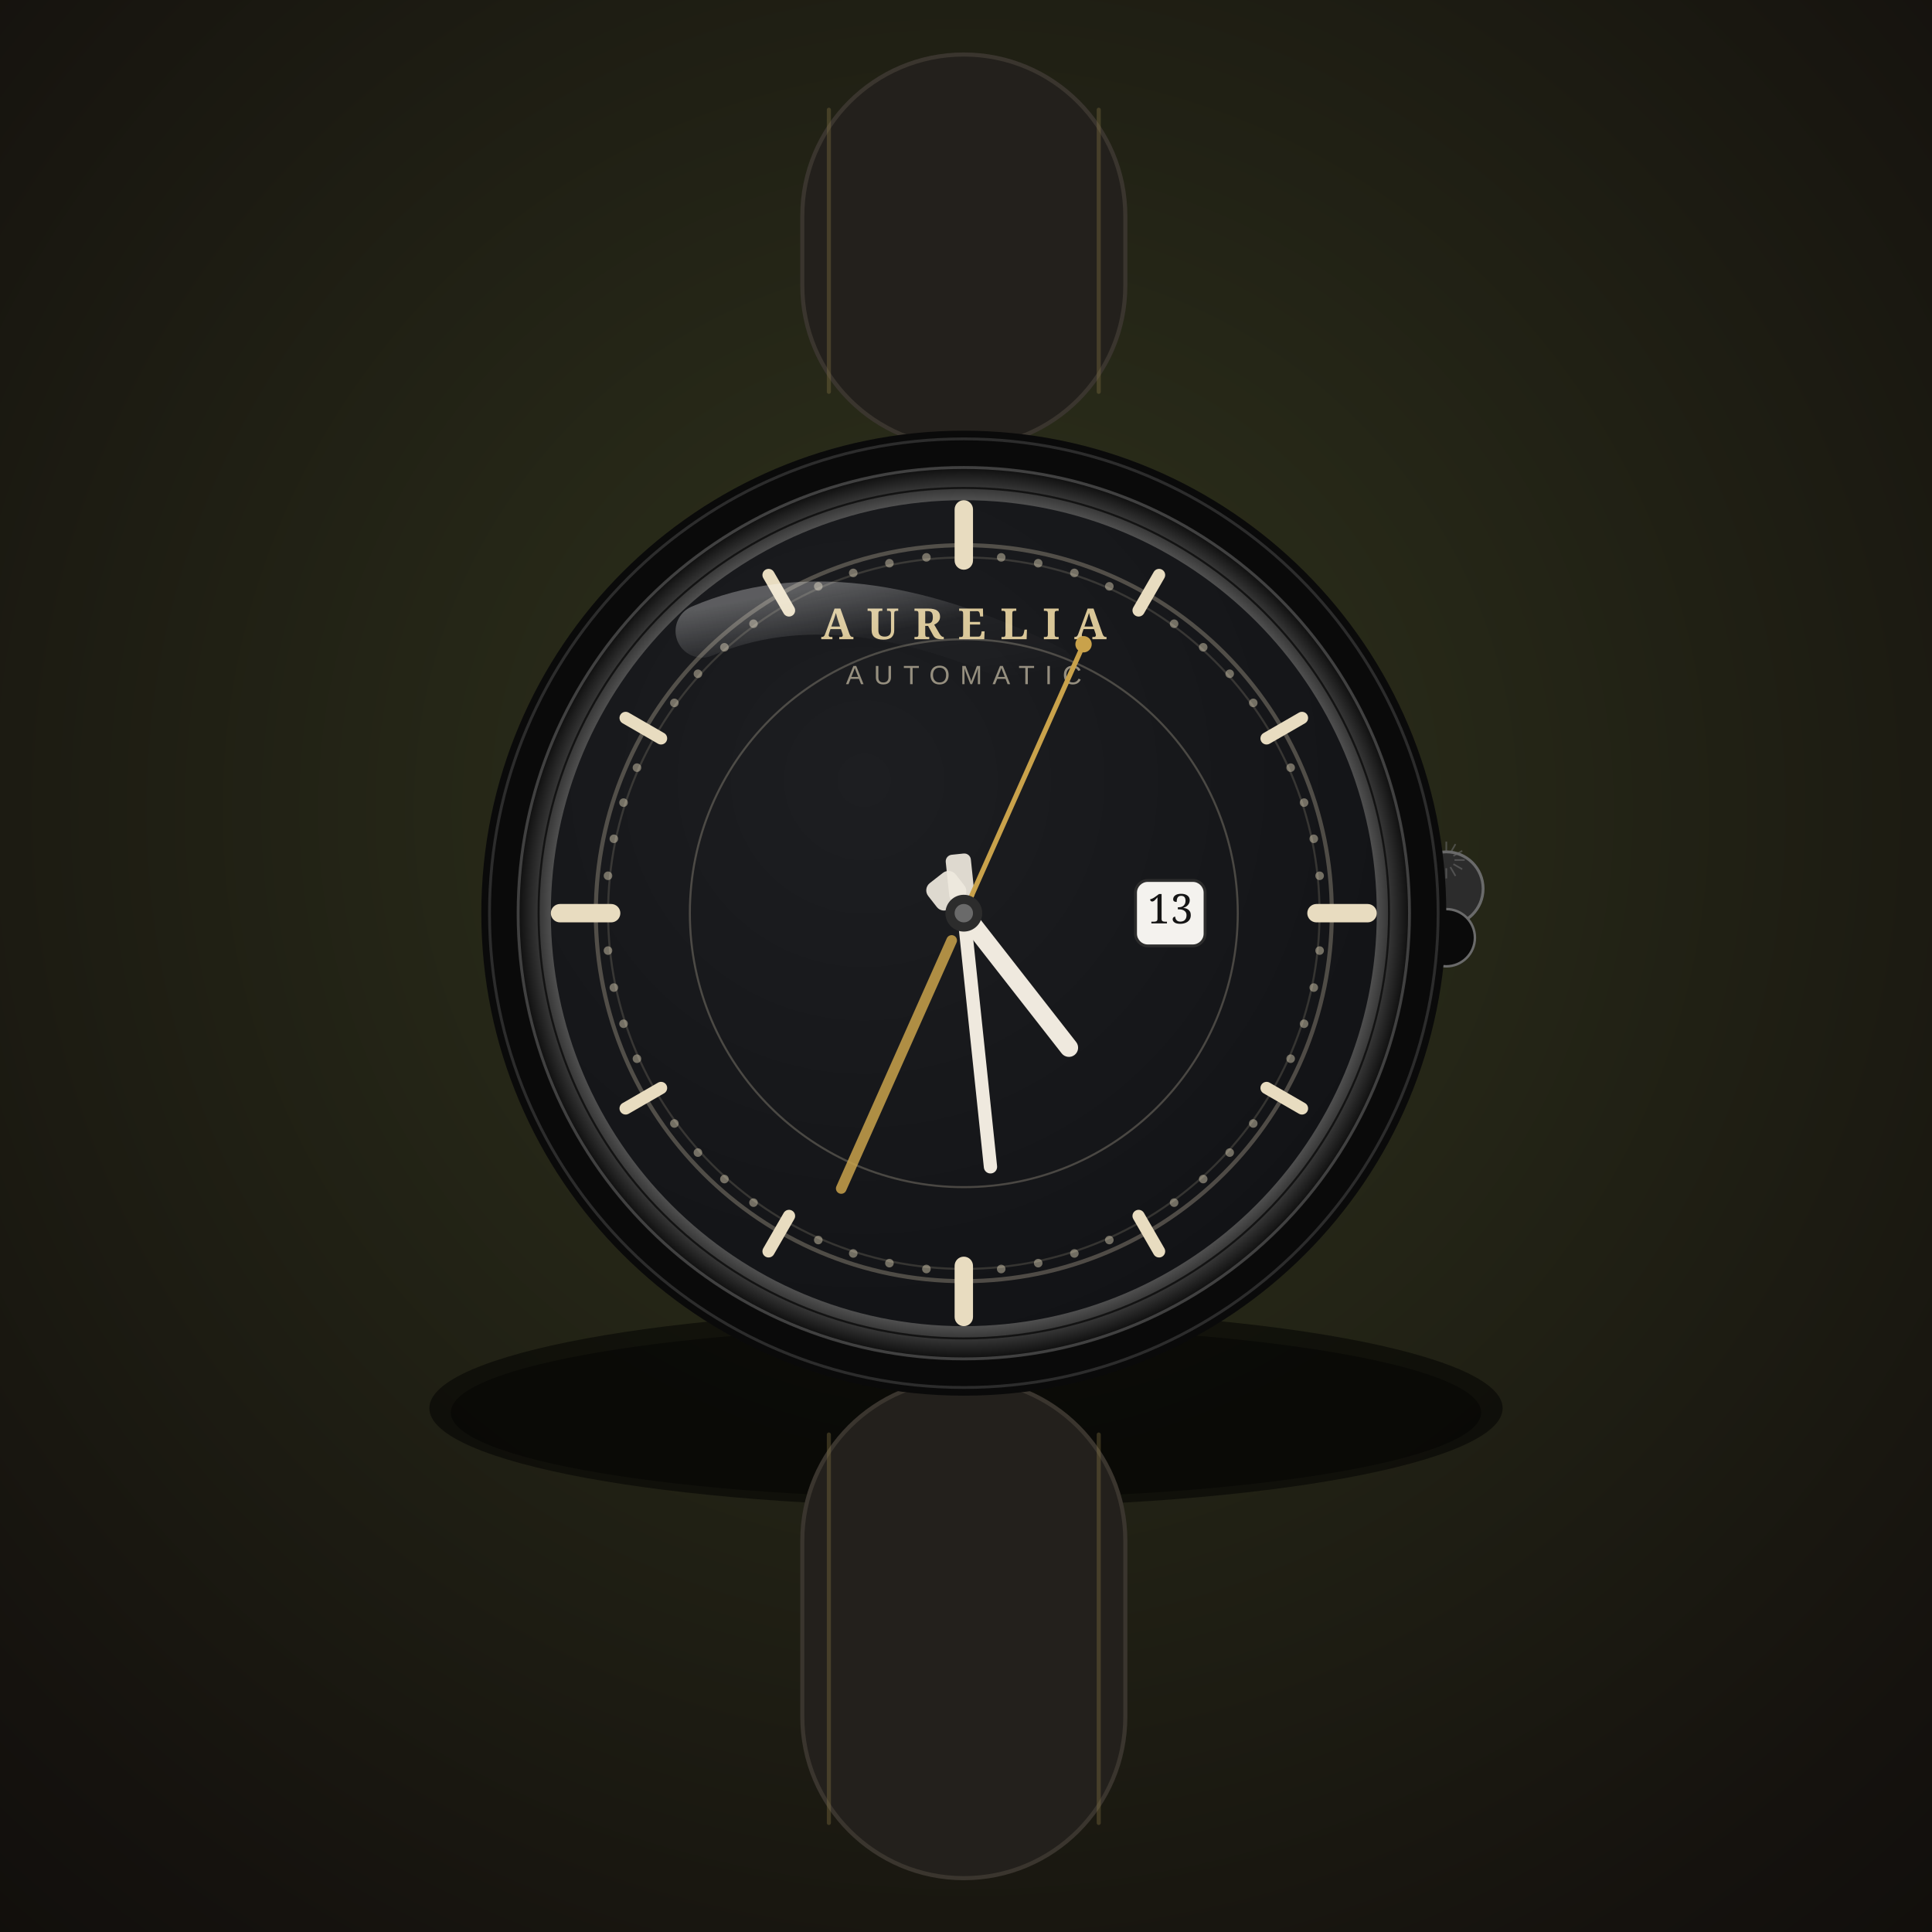
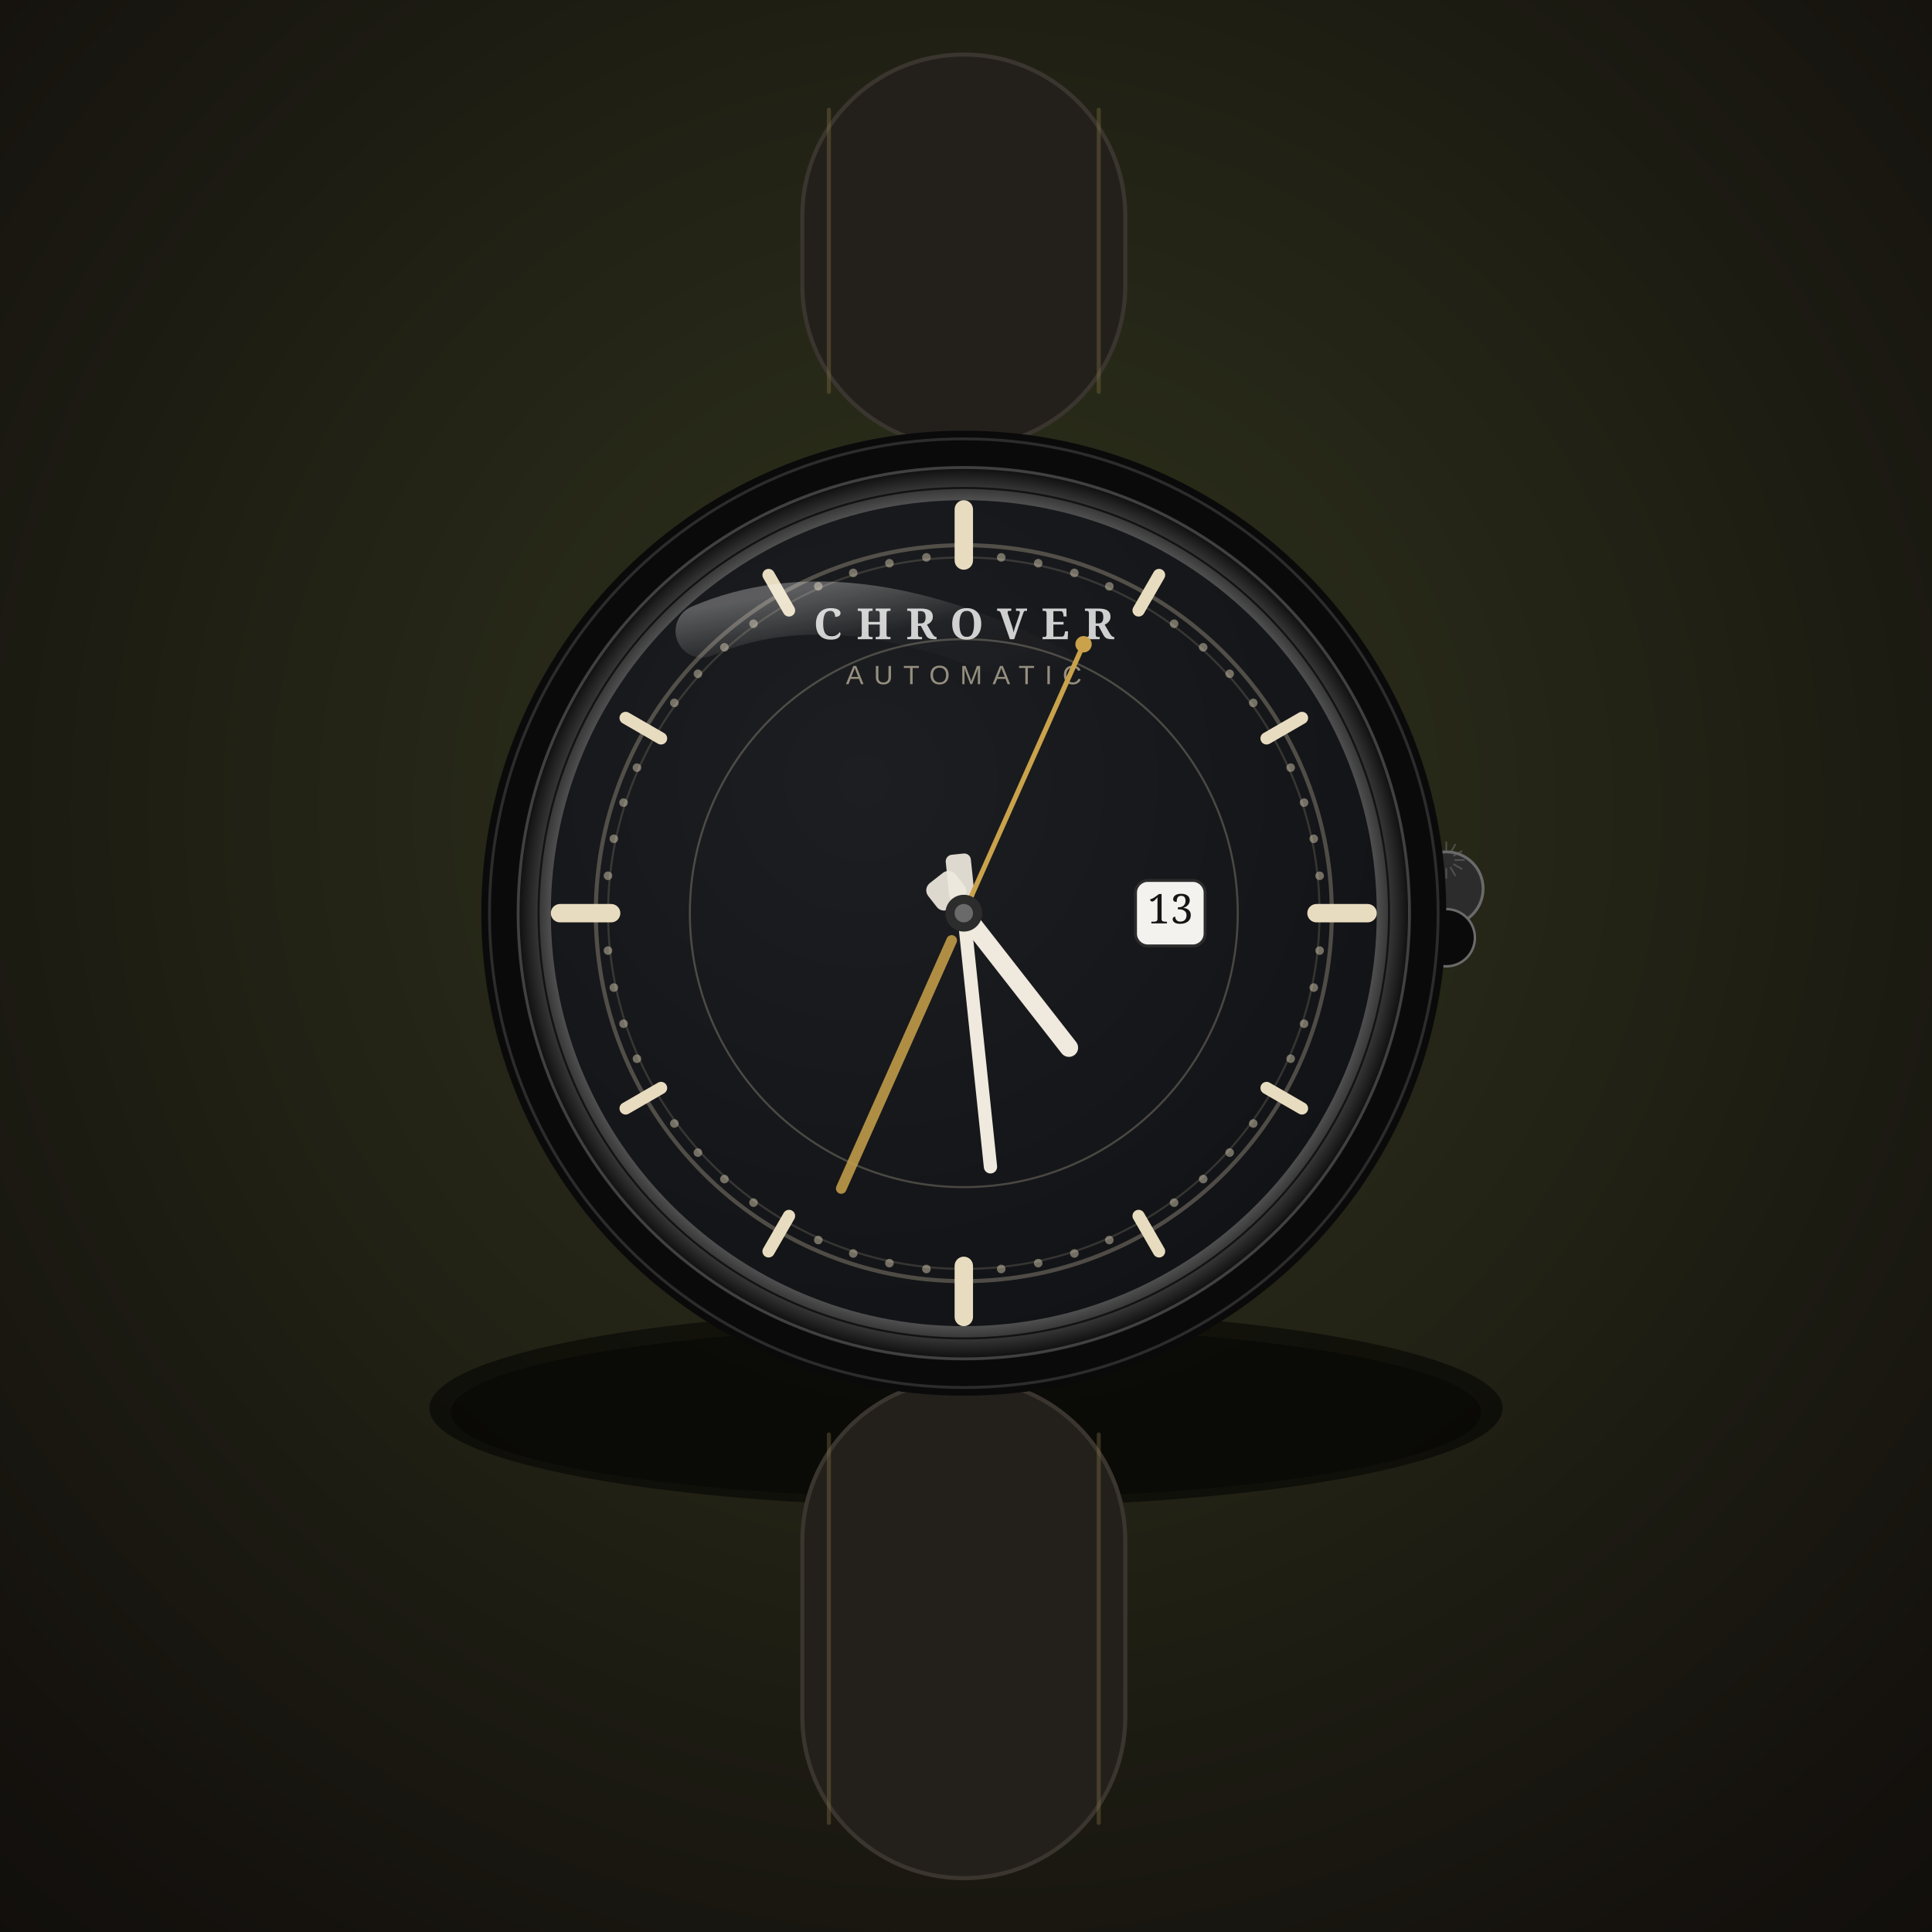
<svg xmlns="http://www.w3.org/2000/svg" width="900" height="900" viewBox="0 0 900 900" font-family="Arial, sans-serif">
  <defs>
    <radialGradient id="bg28" cx="0.5" cy="0.42" r="0.95">
      <stop offset="0%" stop-color="hsl(70 28% 16%)" />
      <stop offset="70%" stop-color="#15120e" />
      <stop offset="100%" stop-color="#0a0908" />
    </radialGradient>
    <linearGradient id="case28" x1="0" y1="0" x2="1" y2="1">
      <stop offset="0%" stop-color="#6a6a6a" />
      <stop offset="45%" stop-color="#0a0a0a" stop-opacity="0.9" />
      <stop offset="100%" stop-color="#6a6a6a" />
    </linearGradient>
    <radialGradient id="dial28" cx="0.38" cy="0.34" r="0.9">
      <stop offset="0%" stop-color="#1d1e21" />
      <stop offset="100%" stop-color="#0f1013" />
    </radialGradient>
    <radialGradient id="caseRim28" cx="0.5" cy="0.5" r="0.5">
      <stop offset="82%" stop-color="#6a6a6a" />
      <stop offset="92%" stop-color="#0a0a0a" />
      <stop offset="100%" stop-color="#0a0a0a" />
    </radialGradient>
    <linearGradient id="glass28" x1="0" y1="0" x2="1" y2="1">
      <stop offset="0%" stop-color="#fff" stop-opacity="0.32" />
      <stop offset="45%" stop-color="#fff" stop-opacity="0.04" />
      <stop offset="100%" stop-color="#fff" stop-opacity="0" />
    </linearGradient>
  </defs>
  <rect width="900" height="900" fill="url(#bg28)" />
  <ellipse cx="450" cy="656" rx="250" ry="46" fill="#000" opacity="0.5" />
  <ellipse cx="450" cy="658" rx="240" ry="40" fill="#000" opacity="0.4" />
  <g transform="scale(0.952381) translate(21.42857 22.66667)">
    <rect x="371" y="4" width="158" height="192" rx="79" fill="#23201c" stroke="#3a352e" stroke-width="2" />
    <rect x="383" y="30" width="2" height="140" rx="1" fill="#8a7744" opacity="0.35" />
    <rect x="515" y="30" width="2" height="140" rx="1" fill="#8a7744" opacity="0.35" />
    <rect x="371" y="652" width="158" height="244" rx="79" fill="#23201c" stroke="#3a352e" stroke-width="2" />
    <rect x="383" y="678" width="2" height="192" rx="1" fill="#8a7744" opacity="0.35" />
    <rect x="515" y="678" width="2" height="192" rx="1" fill="#8a7744" opacity="0.35" />
    <rect x="652" y="412" width="22" height="24" rx="5" fill="#0a0a0a" stroke="#6a6a6a" stroke-width="1" />
    <circle cx="686" cy="412" r="18" fill="#2c2c2c" stroke="#6a6a6a" stroke-width="1.4" />
    <circle cx="686" cy="436" r="14" fill="#0a0a0a" stroke="#6a6a6a" stroke-width="1.2" />
    <g fill="#2c2c2c" stroke="#6a6a6a" stroke-opacity="0.6" stroke-width="0.8">
      <path d="M 690 398 L 695 398" />
      <path d="M 689.464 400 L 693.794 402.5" />
      <path d="M 688 401.464 L 690.5 405.794" />
      <path d="M 686 402 L 686 407" />
      <path d="M 684 401.464 L 681.5 405.794" />
      <path d="M 682.536 400 L 678.206 402.5" />
      <path d="M 682 398 L 677 398" />
      <path d="M 682.536 396 L 678.206 393.5" />
      <path d="M 684 394.536 L 681.5 390.206" />
      <path d="M 686 394 L 686 389" />
      <path d="M 688 394.536 L 690.5 390.206" />
      <path d="M 689.464 396 L 693.794 393.5" />
    </g>
    <circle cx="450" cy="424" r="236" fill="url(#caseRim28)" />
    <circle cx="450" cy="424" r="224" fill="none" stroke="#0a0a0a" stroke-width="3" />
    <circle cx="450" cy="424" r="202" fill="url(#dial28)" />
    <g>
      <circle cx="450" cy="424" r="218" fill="none" stroke="#6a6a6a" stroke-opacity="0.55" stroke-width="1.4" />
      <circle cx="450" cy="424" r="208" fill="none" stroke="#0a0a0a" stroke-opacity="0.8" stroke-width="1" />
    </g>
    <circle cx="450" cy="424" r="180" fill="none" stroke="rgba(232,220,192,0.28)" stroke-width="2" />
    <circle cx="450" cy="424" r="174" fill="none" stroke="rgba(232,220,192,0.16)" stroke-width="1" />
    <g transform="rotate(6 450 424)">
      <circle cx="450" cy="249" r="2.1" fill="rgba(232,220,192,0.45)" />
    </g>
    <g transform="rotate(12 450 424)">
      <circle cx="450" cy="249" r="2.1" fill="rgba(232,220,192,0.45)" />
    </g>
    <g transform="rotate(18 450 424)">
      <circle cx="450" cy="249" r="2.1" fill="rgba(232,220,192,0.45)" />
    </g>
    <g transform="rotate(24 450 424)">
      <circle cx="450" cy="249" r="2.1" fill="rgba(232,220,192,0.45)" />
    </g>
    <g transform="rotate(36 450 424)">
      <circle cx="450" cy="249" r="2.1" fill="rgba(232,220,192,0.45)" />
    </g>
    <g transform="rotate(42 450 424)">
      <circle cx="450" cy="249" r="2.1" fill="rgba(232,220,192,0.45)" />
    </g>
    <g transform="rotate(48 450 424)">
      <circle cx="450" cy="249" r="2.1" fill="rgba(232,220,192,0.45)" />
    </g>
    <g transform="rotate(54 450 424)">
      <circle cx="450" cy="249" r="2.1" fill="rgba(232,220,192,0.45)" />
    </g>
    <g transform="rotate(66 450 424)">
      <circle cx="450" cy="249" r="2.1" fill="rgba(232,220,192,0.45)" />
    </g>
    <g transform="rotate(72 450 424)">
      <circle cx="450" cy="249" r="2.1" fill="rgba(232,220,192,0.45)" />
    </g>
    <g transform="rotate(78 450 424)">
      <circle cx="450" cy="249" r="2.1" fill="rgba(232,220,192,0.45)" />
    </g>
    <g transform="rotate(84 450 424)">
      <circle cx="450" cy="249" r="2.1" fill="rgba(232,220,192,0.45)" />
    </g>
    <g transform="rotate(96 450 424)">
      <circle cx="450" cy="249" r="2.1" fill="rgba(232,220,192,0.45)" />
    </g>
    <g transform="rotate(102 450 424)">
      <circle cx="450" cy="249" r="2.1" fill="rgba(232,220,192,0.45)" />
    </g>
    <g transform="rotate(108 450 424)">
      <circle cx="450" cy="249" r="2.1" fill="rgba(232,220,192,0.45)" />
    </g>
    <g transform="rotate(114 450 424)">
      <circle cx="450" cy="249" r="2.1" fill="rgba(232,220,192,0.45)" />
    </g>
    <g transform="rotate(126 450 424)">
      <circle cx="450" cy="249" r="2.1" fill="rgba(232,220,192,0.45)" />
    </g>
    <g transform="rotate(132 450 424)">
      <circle cx="450" cy="249" r="2.1" fill="rgba(232,220,192,0.45)" />
    </g>
    <g transform="rotate(138 450 424)">
      <circle cx="450" cy="249" r="2.1" fill="rgba(232,220,192,0.45)" />
    </g>
    <g transform="rotate(144 450 424)">
      <circle cx="450" cy="249" r="2.1" fill="rgba(232,220,192,0.45)" />
    </g>
    <g transform="rotate(156 450 424)">
      <circle cx="450" cy="249" r="2.1" fill="rgba(232,220,192,0.45)" />
    </g>
    <g transform="rotate(162 450 424)">
      <circle cx="450" cy="249" r="2.1" fill="rgba(232,220,192,0.45)" />
    </g>
    <g transform="rotate(168 450 424)">
      <circle cx="450" cy="249" r="2.1" fill="rgba(232,220,192,0.45)" />
    </g>
    <g transform="rotate(174 450 424)">
      <circle cx="450" cy="249" r="2.1" fill="rgba(232,220,192,0.45)" />
    </g>
    <g transform="rotate(186 450 424)">
      <circle cx="450" cy="249" r="2.1" fill="rgba(232,220,192,0.45)" />
    </g>
    <g transform="rotate(192 450 424)">
      <circle cx="450" cy="249" r="2.1" fill="rgba(232,220,192,0.45)" />
    </g>
    <g transform="rotate(198 450 424)">
      <circle cx="450" cy="249" r="2.1" fill="rgba(232,220,192,0.45)" />
    </g>
    <g transform="rotate(204 450 424)">
      <circle cx="450" cy="249" r="2.1" fill="rgba(232,220,192,0.45)" />
    </g>
    <g transform="rotate(216 450 424)">
      <circle cx="450" cy="249" r="2.1" fill="rgba(232,220,192,0.45)" />
    </g>
    <g transform="rotate(222 450 424)">
      <circle cx="450" cy="249" r="2.1" fill="rgba(232,220,192,0.45)" />
    </g>
    <g transform="rotate(228 450 424)">
      <circle cx="450" cy="249" r="2.1" fill="rgba(232,220,192,0.45)" />
    </g>
    <g transform="rotate(234 450 424)">
      <circle cx="450" cy="249" r="2.1" fill="rgba(232,220,192,0.45)" />
    </g>
    <g transform="rotate(246 450 424)">
      <circle cx="450" cy="249" r="2.1" fill="rgba(232,220,192,0.45)" />
    </g>
    <g transform="rotate(252 450 424)">
      <circle cx="450" cy="249" r="2.1" fill="rgba(232,220,192,0.45)" />
    </g>
    <g transform="rotate(258 450 424)">
      <circle cx="450" cy="249" r="2.1" fill="rgba(232,220,192,0.45)" />
    </g>
    <g transform="rotate(264 450 424)">
      <circle cx="450" cy="249" r="2.1" fill="rgba(232,220,192,0.45)" />
    </g>
    <g transform="rotate(276 450 424)">
      <circle cx="450" cy="249" r="2.1" fill="rgba(232,220,192,0.45)" />
    </g>
    <g transform="rotate(282 450 424)">
      <circle cx="450" cy="249" r="2.1" fill="rgba(232,220,192,0.45)" />
    </g>
    <g transform="rotate(288 450 424)">
      <circle cx="450" cy="249" r="2.1" fill="rgba(232,220,192,0.45)" />
    </g>
    <g transform="rotate(294 450 424)">
      <circle cx="450" cy="249" r="2.1" fill="rgba(232,220,192,0.45)" />
    </g>
    <g transform="rotate(306 450 424)">
      <circle cx="450" cy="249" r="2.1" fill="rgba(232,220,192,0.45)" />
    </g>
    <g transform="rotate(312 450 424)">
      <circle cx="450" cy="249" r="2.1" fill="rgba(232,220,192,0.45)" />
    </g>
    <g transform="rotate(318 450 424)">
      <circle cx="450" cy="249" r="2.1" fill="rgba(232,220,192,0.45)" />
    </g>
    <g transform="rotate(324 450 424)">
      <circle cx="450" cy="249" r="2.1" fill="rgba(232,220,192,0.45)" />
    </g>
    <g transform="rotate(336 450 424)">
      <circle cx="450" cy="249" r="2.1" fill="rgba(232,220,192,0.45)" />
    </g>
    <g transform="rotate(342 450 424)">
      <circle cx="450" cy="249" r="2.1" fill="rgba(232,220,192,0.45)" />
    </g>
    <g transform="rotate(348 450 424)">
      <circle cx="450" cy="249" r="2.1" fill="rgba(232,220,192,0.45)" />
    </g>
    <g transform="rotate(354 450 424)">
      <circle cx="450" cy="249" r="2.1" fill="rgba(232,220,192,0.45)" />
    </g>
    <g transform="rotate(0 450 424)">
      <rect x="445.5" y="222" width="9" height="34" rx="4.5" fill="#e8dcc0" />
    </g>
    <g transform="rotate(30 450 424)">
      <rect x="447" y="230" width="6" height="26" rx="3" fill="#e8dcc0" />
    </g>
    <g transform="rotate(60 450 424)">
      <rect x="447" y="230" width="6" height="26" rx="3" fill="#e8dcc0" />
    </g>
    <g transform="rotate(90 450 424)">
      <rect x="445.5" y="222" width="9" height="34" rx="4.5" fill="#e8dcc0" />
    </g>
    <g transform="rotate(120 450 424)">
      <rect x="447" y="230" width="6" height="26" rx="3" fill="#e8dcc0" />
    </g>
    <g transform="rotate(150 450 424)">
      <rect x="447" y="230" width="6" height="26" rx="3" fill="#e8dcc0" />
    </g>
    <g transform="rotate(180 450 424)">
      <rect x="445.5" y="222" width="9" height="34" rx="4.5" fill="#e8dcc0" />
    </g>
    <g transform="rotate(210 450 424)">
      <rect x="447" y="230" width="6" height="26" rx="3" fill="#e8dcc0" />
    </g>
    <g transform="rotate(240 450 424)">
      <rect x="447" y="230" width="6" height="26" rx="3" fill="#e8dcc0" />
    </g>
    <g transform="rotate(270 450 424)">
      <rect x="445.5" y="222" width="9" height="34" rx="4.5" fill="#e8dcc0" />
    </g>
    <g transform="rotate(300 450 424)">
      <rect x="447" y="230" width="6" height="26" rx="3" fill="#e8dcc0" />
    </g>
    <g transform="rotate(330 450 424)">
      <rect x="447" y="230" width="6" height="26" rx="3" fill="#e8dcc0" />
    </g>
-     <text x="450" y="290" text-anchor="middle" font-family="Georgia, serif" font-size="21" letter-spacing="7" fill="#d9c697" font-weight="600">AURELIA</text>
+     <text x="450" y="290" text-anchor="middle" font-family="Georgia, serif" font-size="21" letter-spacing="7" fill="#cfcfcf" font-weight="600">CHROVER</text>
    <text x="450" y="312" text-anchor="middle" font-family="Arial, sans-serif" font-size="13" letter-spacing="5" fill="rgba(232,220,192,0.6)">AUTOMATIC</text>
    <circle cx="450" cy="424" r="134" fill="none" stroke="rgba(232,220,192,0.25)" stroke-width="1" />
    <g>
      <rect x="534" y="408" width="34" height="32" rx="6" fill="#f4f2ee" stroke="#2c2c2c" stroke-width="1.4" />
      <text x="551" y="429" text-anchor="middle" font-family="Georgia, serif" font-size="20" fill="#151515">13</text>
    </g>
    <g transform="rotate(142 450 424)">
      <rect x="445.5" y="336" width="9" height="88" rx="4.5" fill="#efe9de" />
      <rect x="441.45" y="430" width="17.1" height="15.84" rx="4.5" fill="#efe9de" opacity="0.92" />
    </g>
    <g transform="rotate(174 450 424)">
      <rect x="446.75" y="296" width="6.5" height="128" rx="3.25" fill="#efe9de" />
      <rect x="443.825" y="430" width="12.35" height="23.04" rx="3.25" fill="#efe9de" opacity="0.92" />
    </g>
    <g transform="rotate(24 450 424)">
      <rect x="448.8" y="282" width="2.4" height="142" rx="1.2" fill="#c9a24b" />
      <circle cx="450" cy="280" r="4" fill="#c9a24b" />
      <rect x="447.4" y="436" width="5.2" height="138" rx="2.6" fill="#c9a24b" opacity="0.85" />
    </g>
    <circle cx="450" cy="424" r="9" fill="#2c2c2c" />
    <circle cx="450" cy="424" r="4.5" fill="#6a6a6a" />
    <rect x="449" y="422.5" width="2" height="26" rx="1" fill="#6a6a6a" opacity="0" />
    <path d="M 322 286 Q 392 256 492 306" fill="none" stroke="url(#glass28)" stroke-width="26" stroke-linecap="round" opacity="0.9" />
    <circle cx="450" cy="424" r="232" fill="none" stroke="#6a6a6a" stroke-opacity="0.35" stroke-width="1.4" />
  </g>
</svg>
